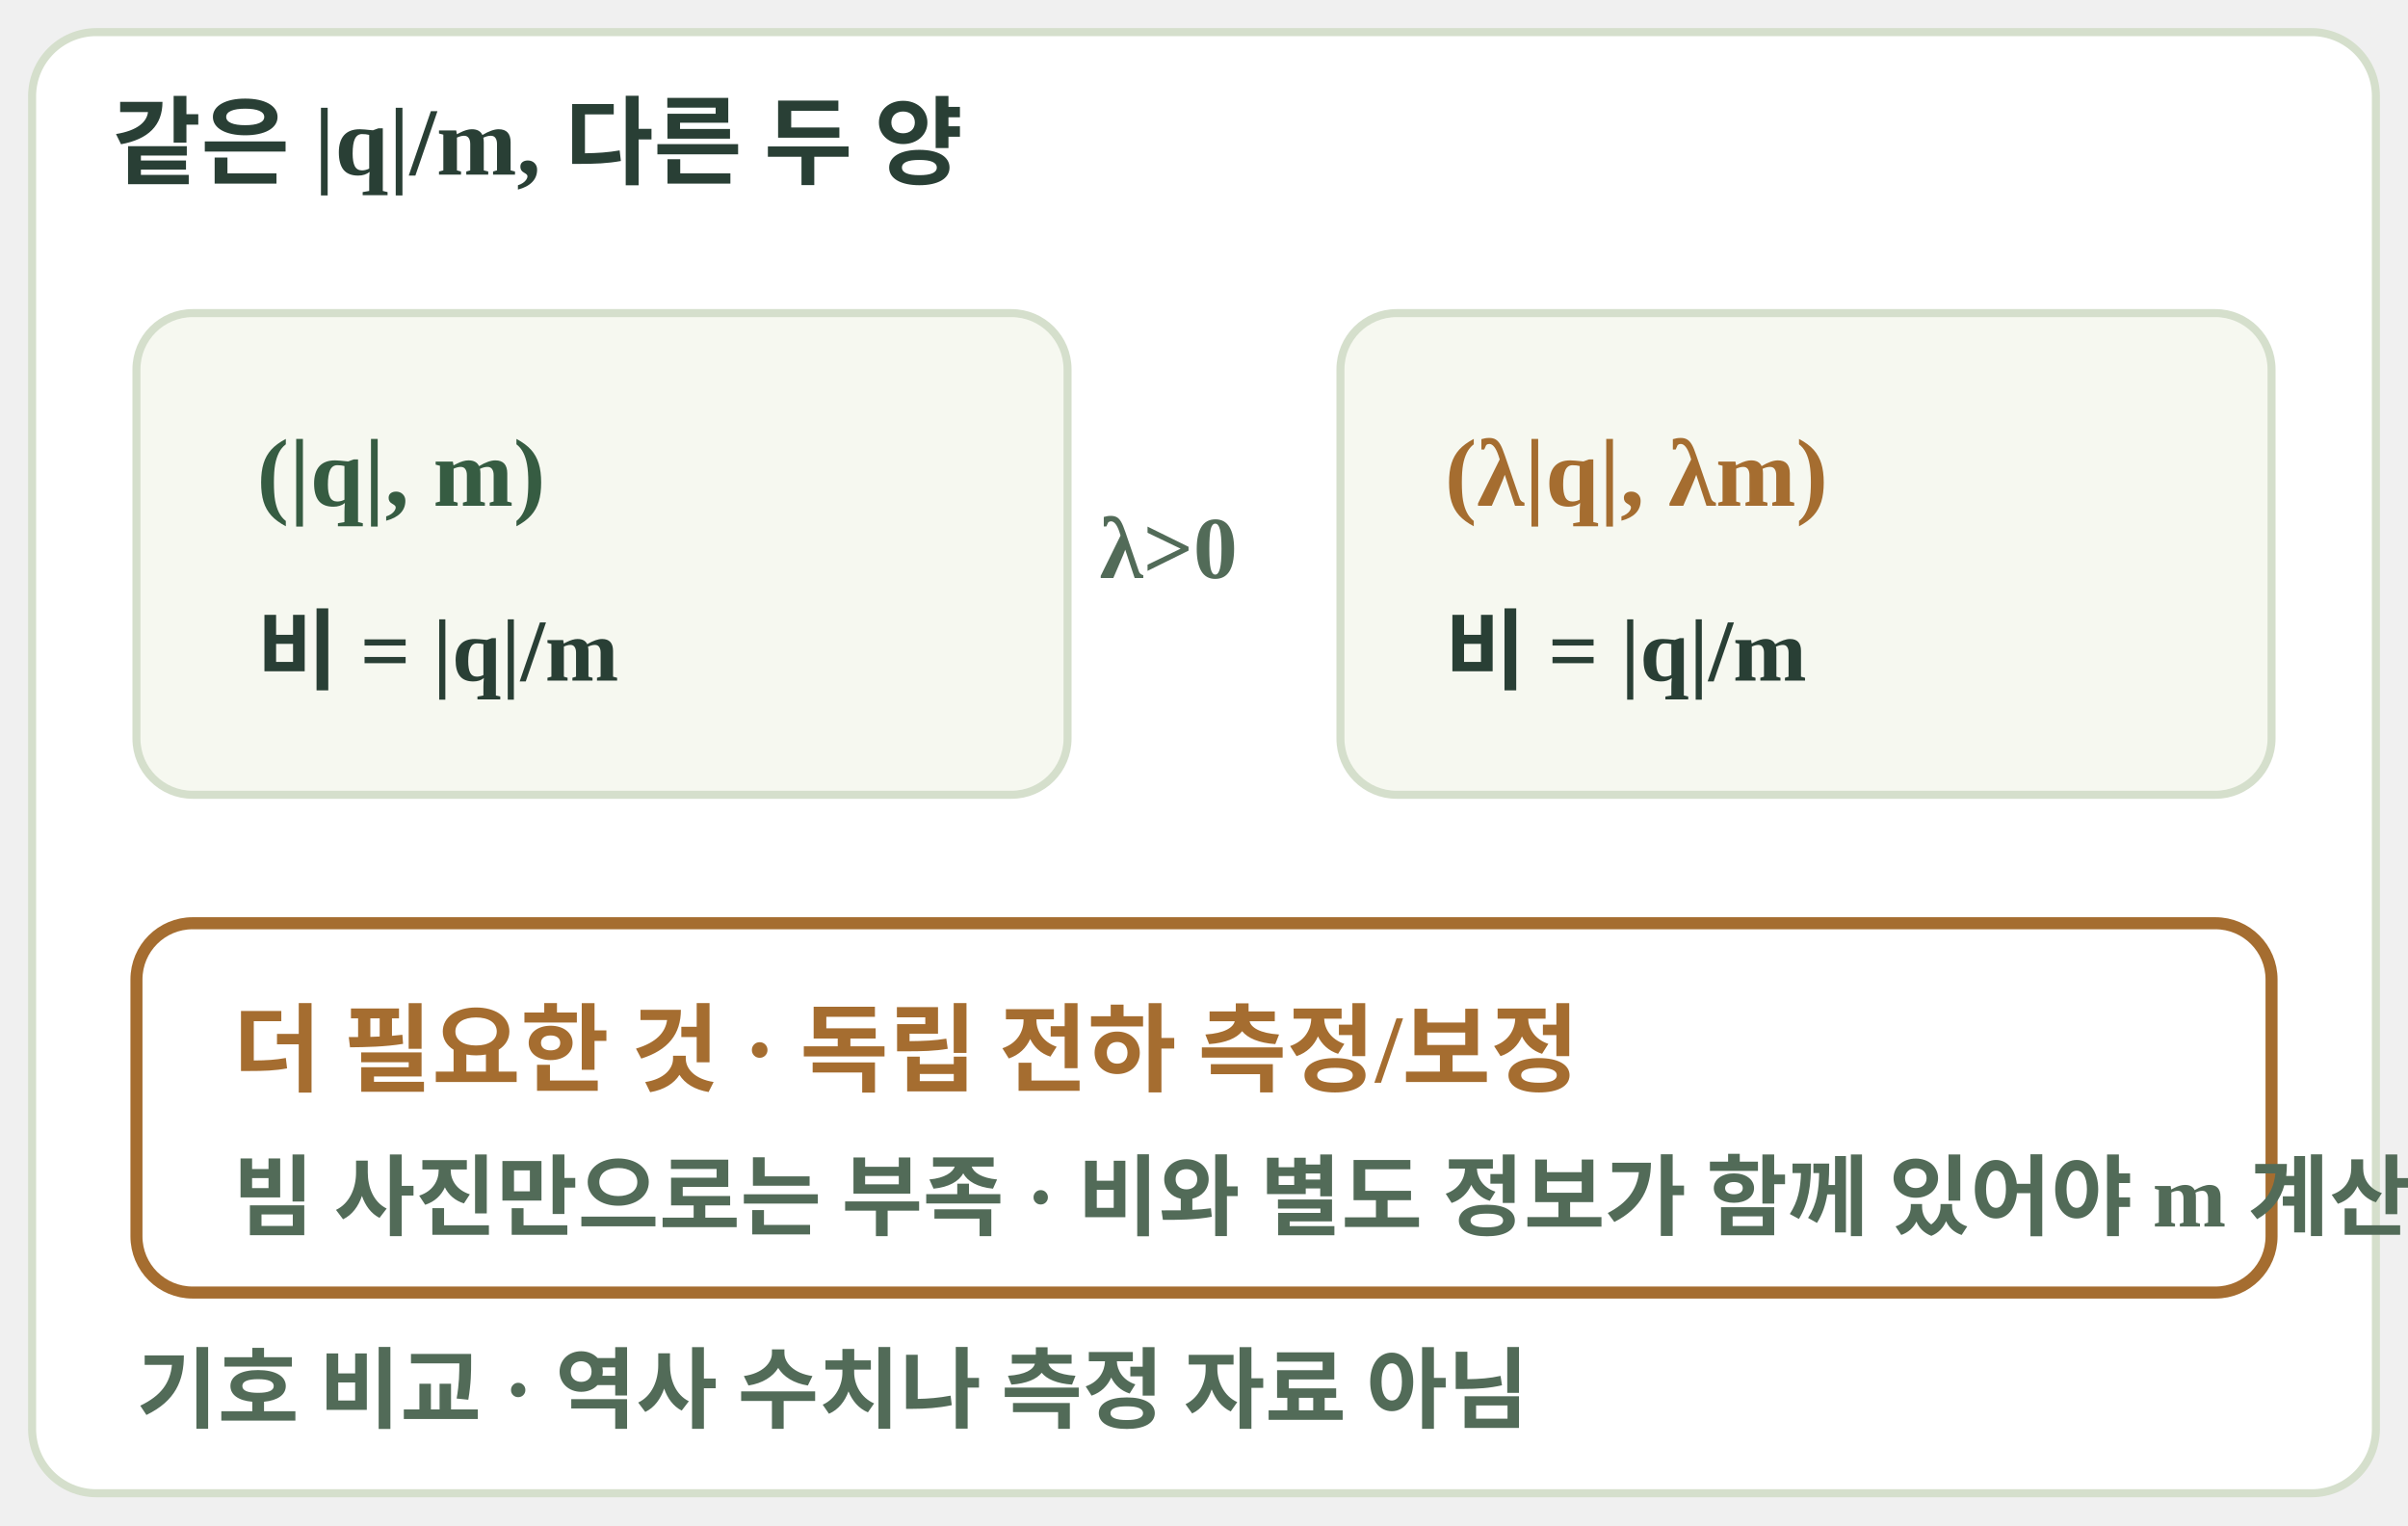
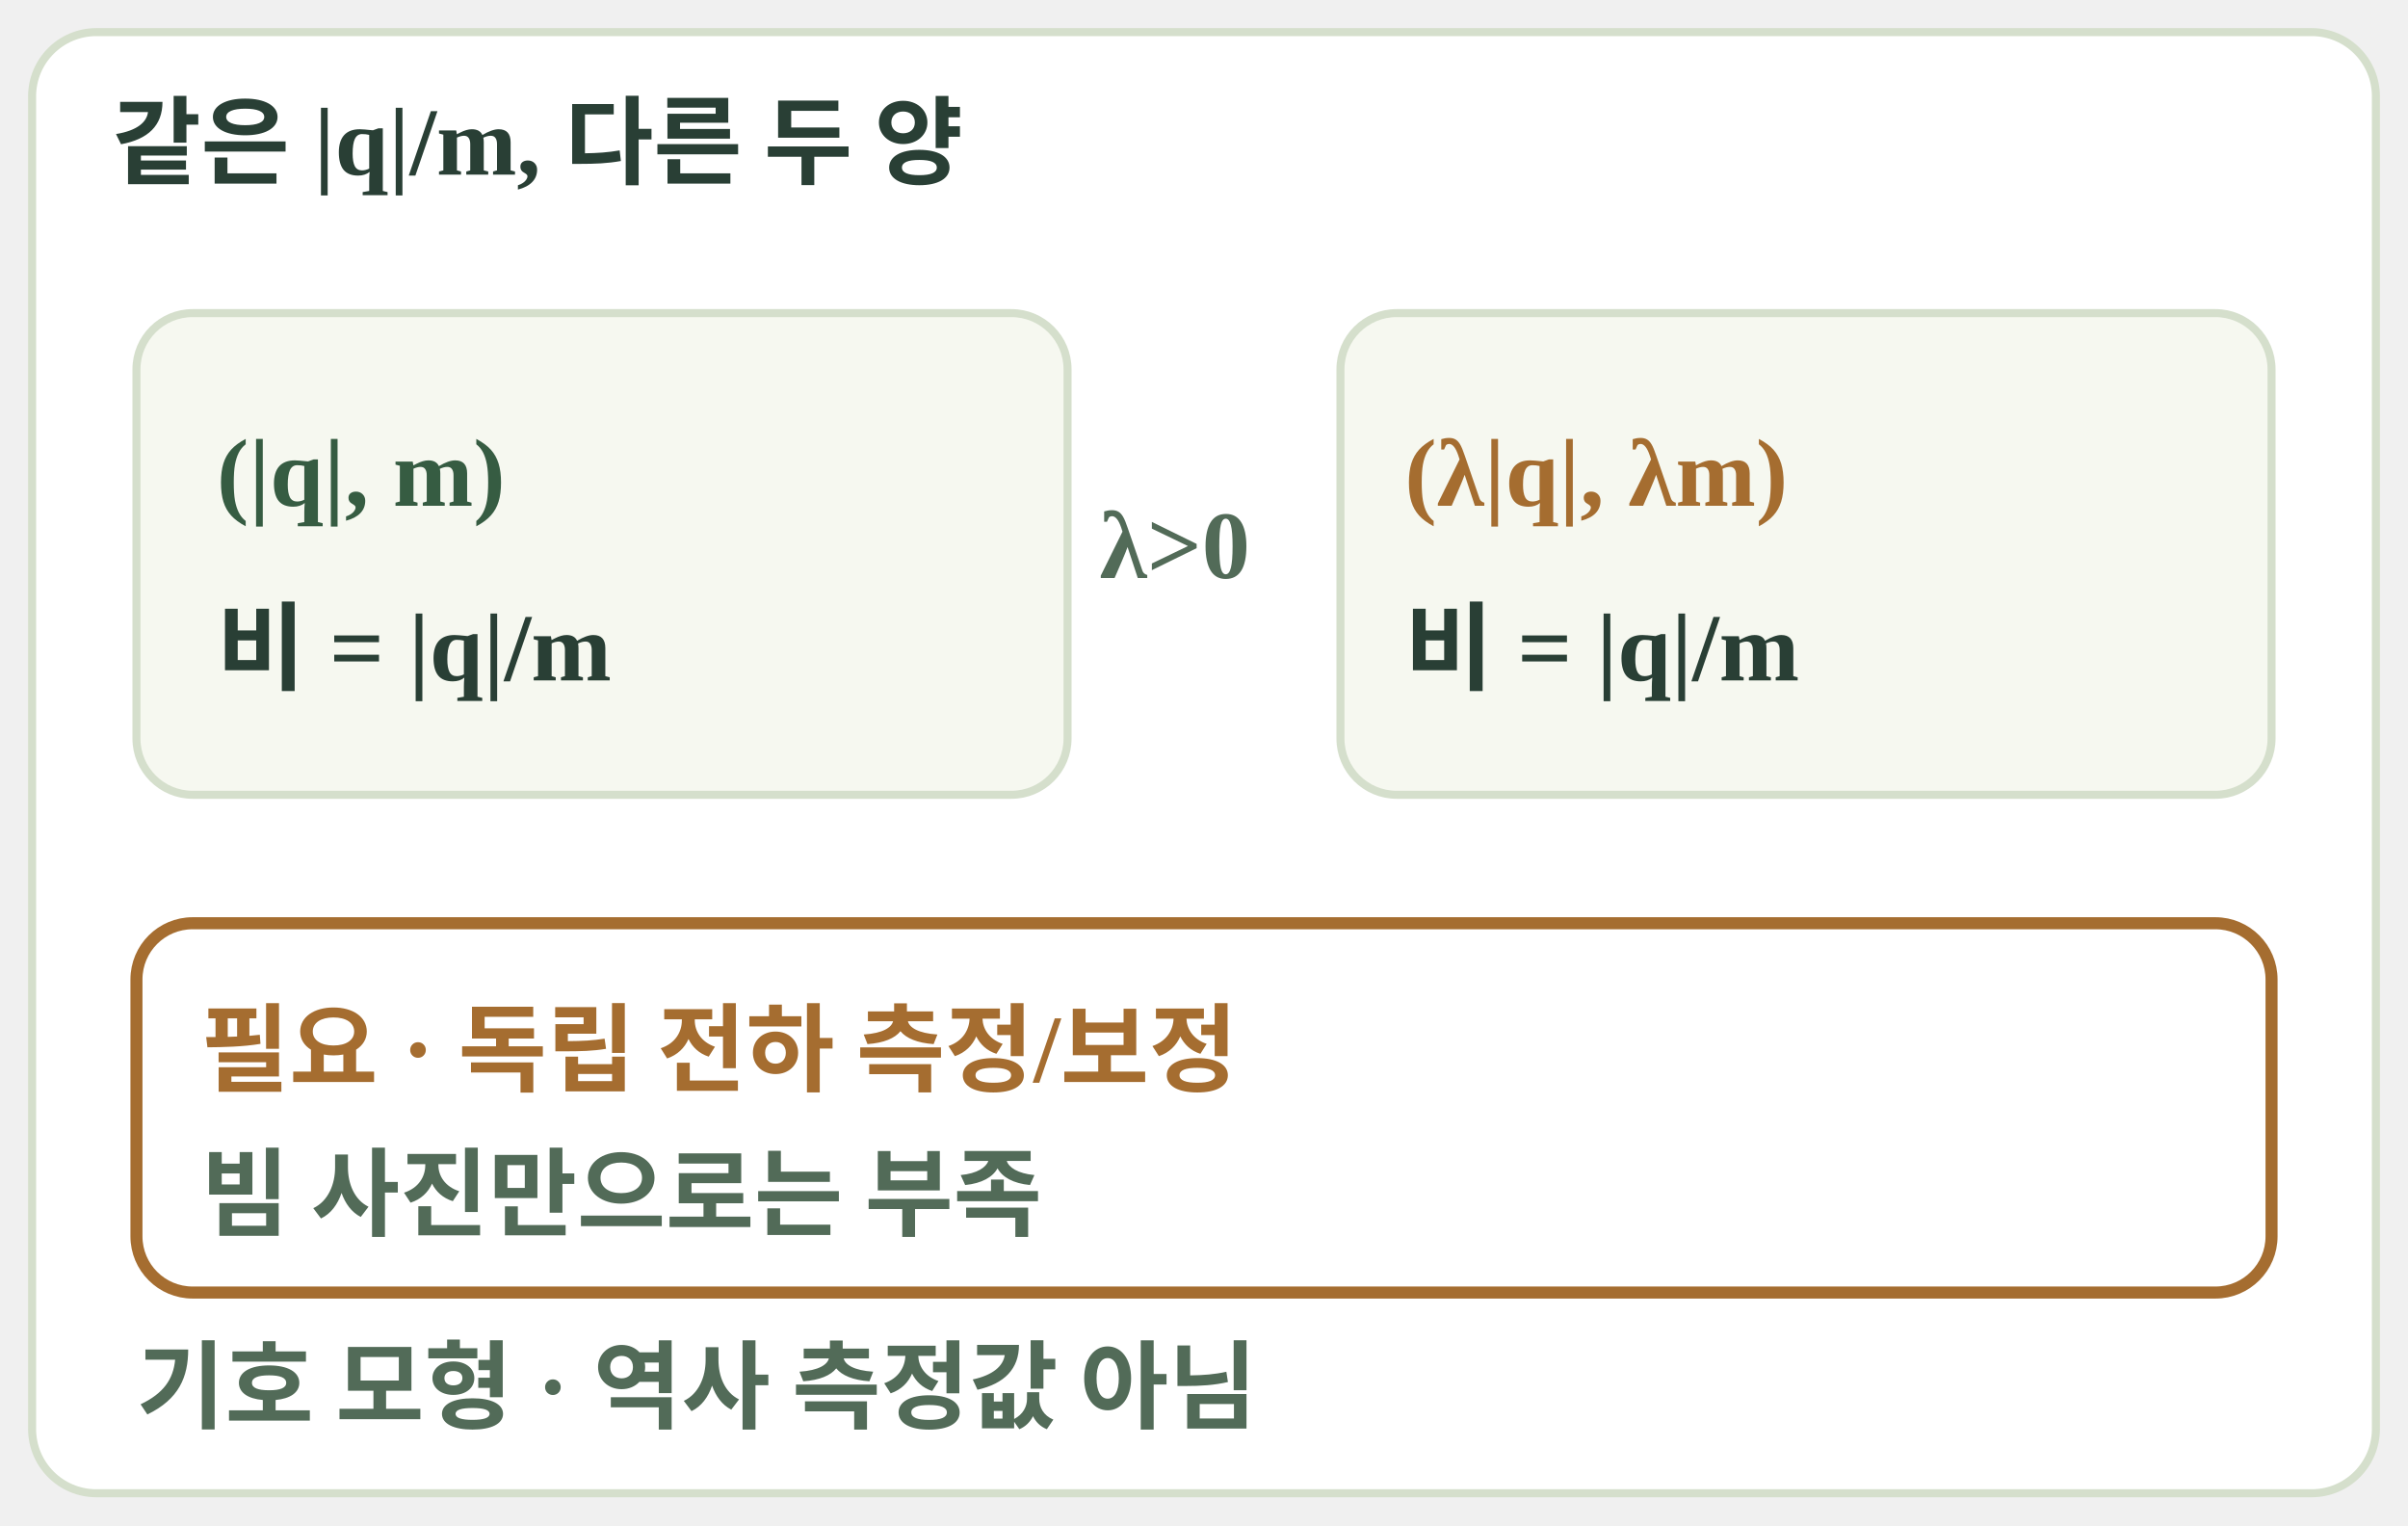
<svg xmlns="http://www.w3.org/2000/svg" viewBox="0 0 600 380" role="img" aria-labelledby="title desc">
  <rect x="8" y="8" width="584" height="364" rx="16" fill="#ffffff" stroke="#d5dfcc" stroke-width="2" />
  <text data-essential-label="heading" x="28" y="44" font-size="24" font-weight="600" fill="#293f35">같은 |q|/m, 다른 두 양</text>
  <g id="matched-ratio-pairs">
-     <rect x="34" y="78" width="232" height="120" rx="14" fill="#f6f8f0" stroke="#d5dfcc" stroke-width="2" />
-     <text data-essential-label="pair-one" x="64" y="126" font-size="24" font-weight="600" fill="#365c42">(|q|, m)</text>
-     <text data-essential-label="ratio-one" x="64" y="170" font-size="22" font-weight="560" fill="#293f35">비 = |q|/m</text>
-     <rect x="334" y="78" width="232" height="120" rx="14" fill="#f6f8f0" stroke="#d5dfcc" stroke-width="2" />
-     <text data-essential-label="pair-two" x="360" y="126" font-size="24" font-weight="600" fill="#a56d30">(λ|q|, λm)</text>
-     <text data-essential-label="ratio-two" x="360" y="170" font-size="22" font-weight="560" fill="#293f35">비 = |q|/m</text>
-     <text data-essential-label="lambda" x="274" y="144" font-size="22" font-weight="560" fill="#526b58">λ&gt;0</text>
+     <rect data-panel="pair-one-panel" x="34" y="78" width="232" height="120" rx="14" fill="#f6f8f0" stroke="#d5dfcc" stroke-width="2" />
+     <text data-essential-label="pair-one" data-panel-ref="pair-one-panel" x="54" y="126" font-size="24" font-weight="600" fill="#365c42">(|q|, m)</text>
+     <text data-essential-label="ratio-one" data-panel-ref="pair-one-panel" x="54" y="170" font-size="24" font-weight="600" fill="#293f35">비 = |q|/m</text>
+     <rect data-panel="pair-two-panel" x="334" y="78" width="232" height="120" rx="14" fill="#f6f8f0" stroke="#d5dfcc" stroke-width="2" />
+     <text data-essential-label="pair-two" data-panel-ref="pair-two-panel" x="350" y="126" font-size="24" font-weight="600" fill="#a56d30">(λ|q|, λm)</text>
+     <text data-essential-label="ratio-two" data-panel-ref="pair-two-panel" x="350" y="170" font-size="24" font-weight="600" fill="#293f35">비 = |q|/m</text>
+     <text data-essential-label="lambda" x="274" y="144" font-size="24" font-weight="600" fill="#526b58">λ&gt;0</text>
  </g>
  <g id="missing-datum">
-     <rect x="34" y="230" width="532" height="92" rx="14" fill="#ffffff" stroke="#a56d30" stroke-width="3" />
-     <text data-essential-label="need" x="58" y="270" font-size="24" font-weight="600" fill="#a56d30">더 필요한 것 · 독립 전하 측정/보정</text>
-     <text data-essential-label="insufficient" x="58" y="306" font-size="22" font-weight="560" fill="#526b58">빔 사진만으로는 부족 · 비와 별도 정보가 함께 있어야 m 계산</text>
+     <rect data-panel="datum-panel" x="34" y="230" width="532" height="92" rx="14" fill="#ffffff" stroke="#a56d30" stroke-width="3" />
+     <text data-essential-label="need" data-panel-ref="datum-panel" x="50" y="270" font-size="24" font-weight="600" fill="#a56d30">필요 · 독립 전하 측정/보정</text>
+     <text data-essential-label="insufficient" data-panel-ref="datum-panel" x="50" y="306" font-size="24" font-weight="600" fill="#526b58">빔 사진만으로는 부족</text>
  </g>
-   <text data-essential-label="caveat" x="34" y="354" font-size="22" font-weight="560" fill="#526b58">기호 비교 · 역사 수치나 측정 자료 아님</text>
+   <text data-essential-label="caveat" x="34" y="354" font-size="24" font-weight="600" fill="#526b58">기호 모형 · 역사 측정값 아님</text>
</svg>
